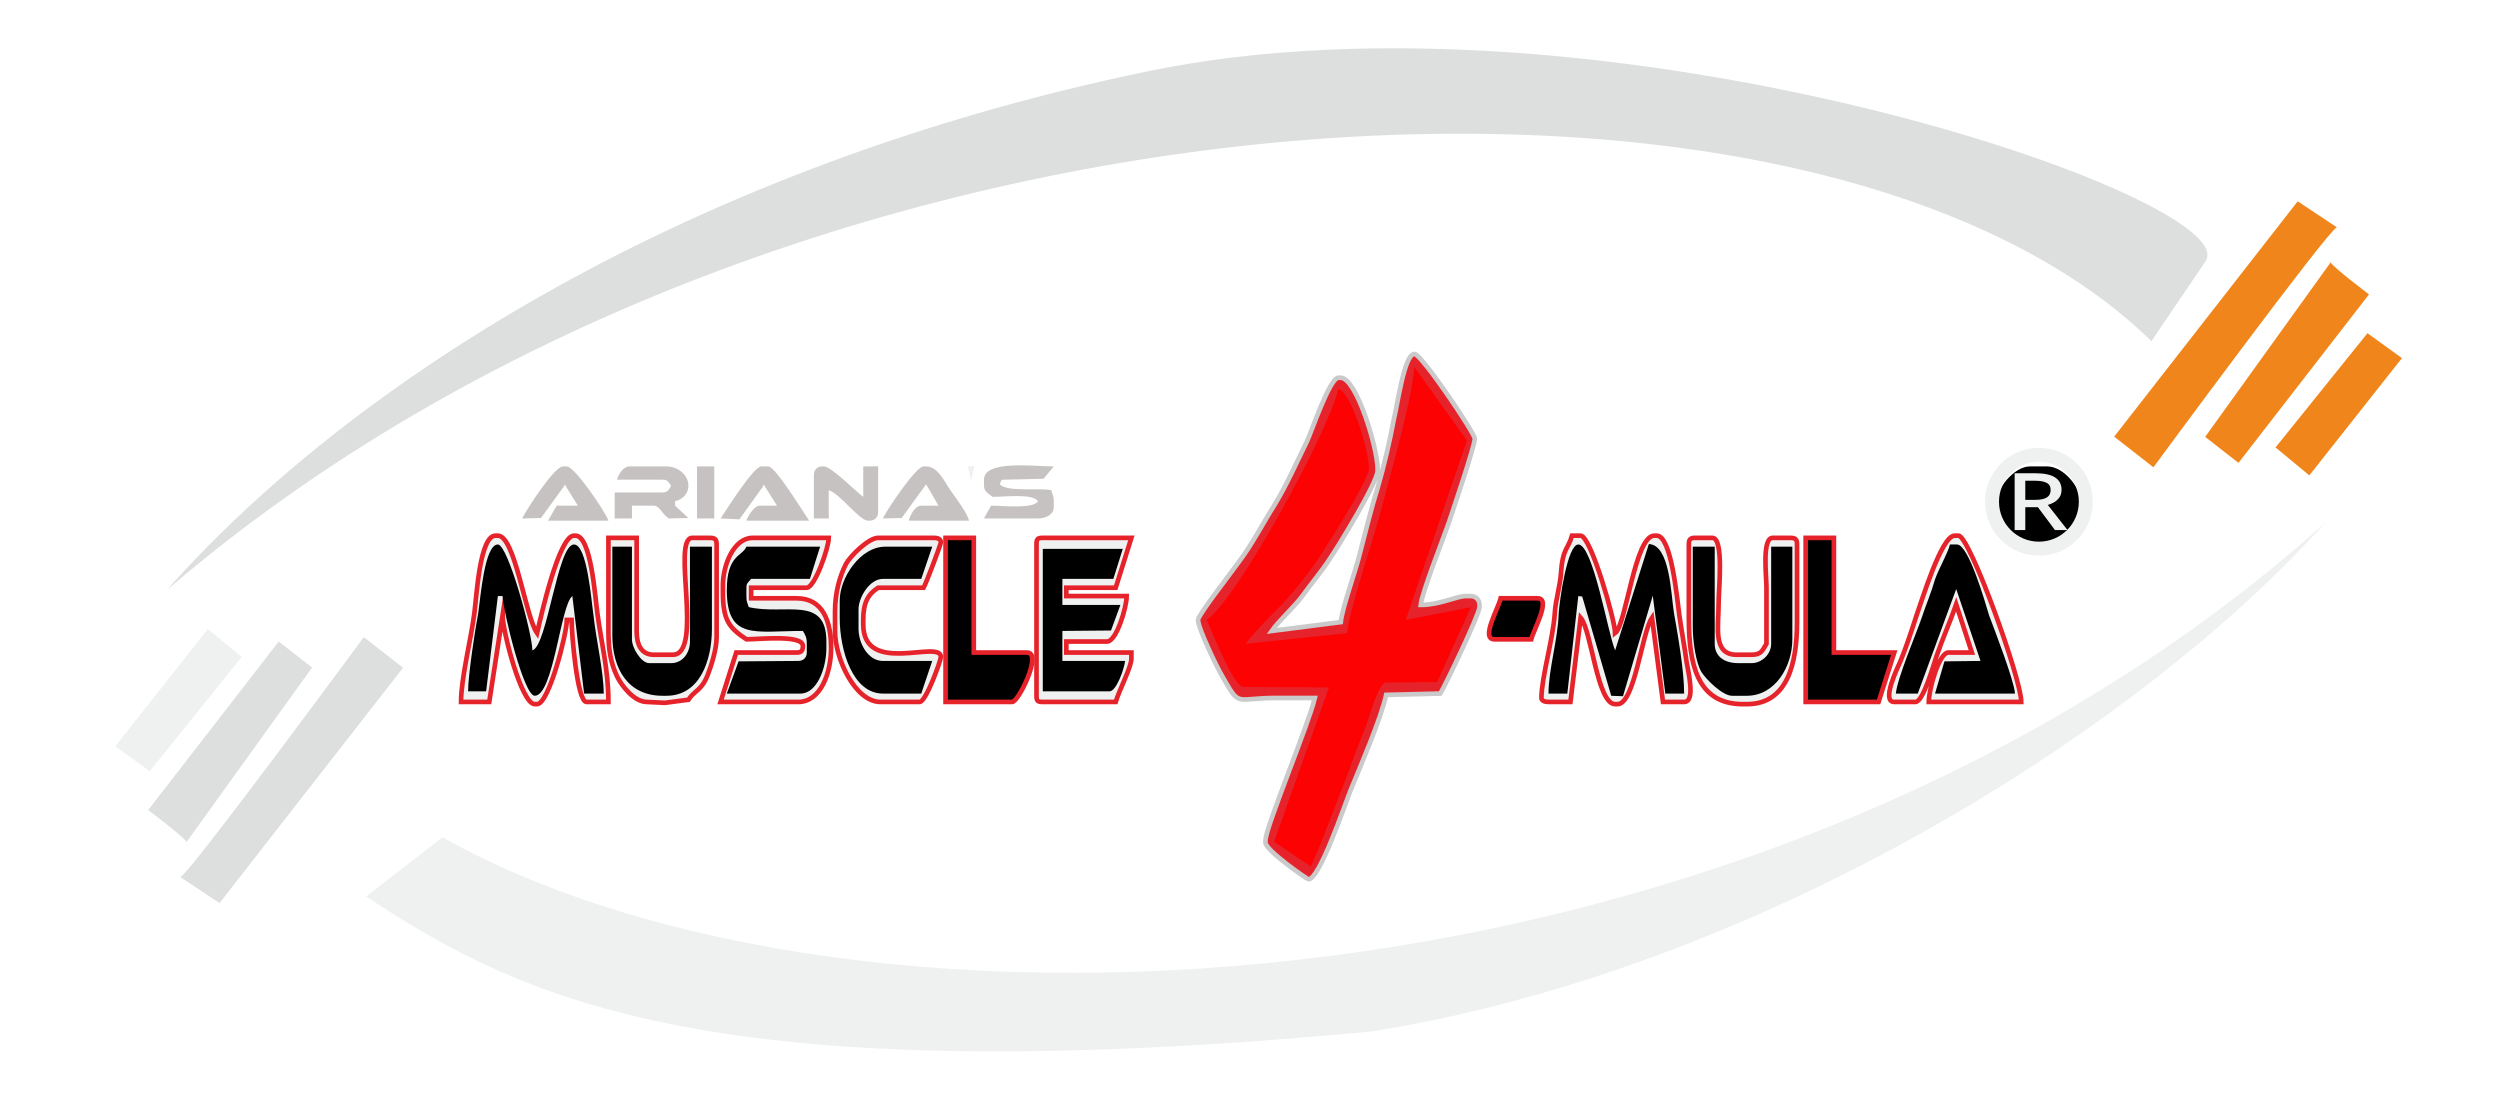
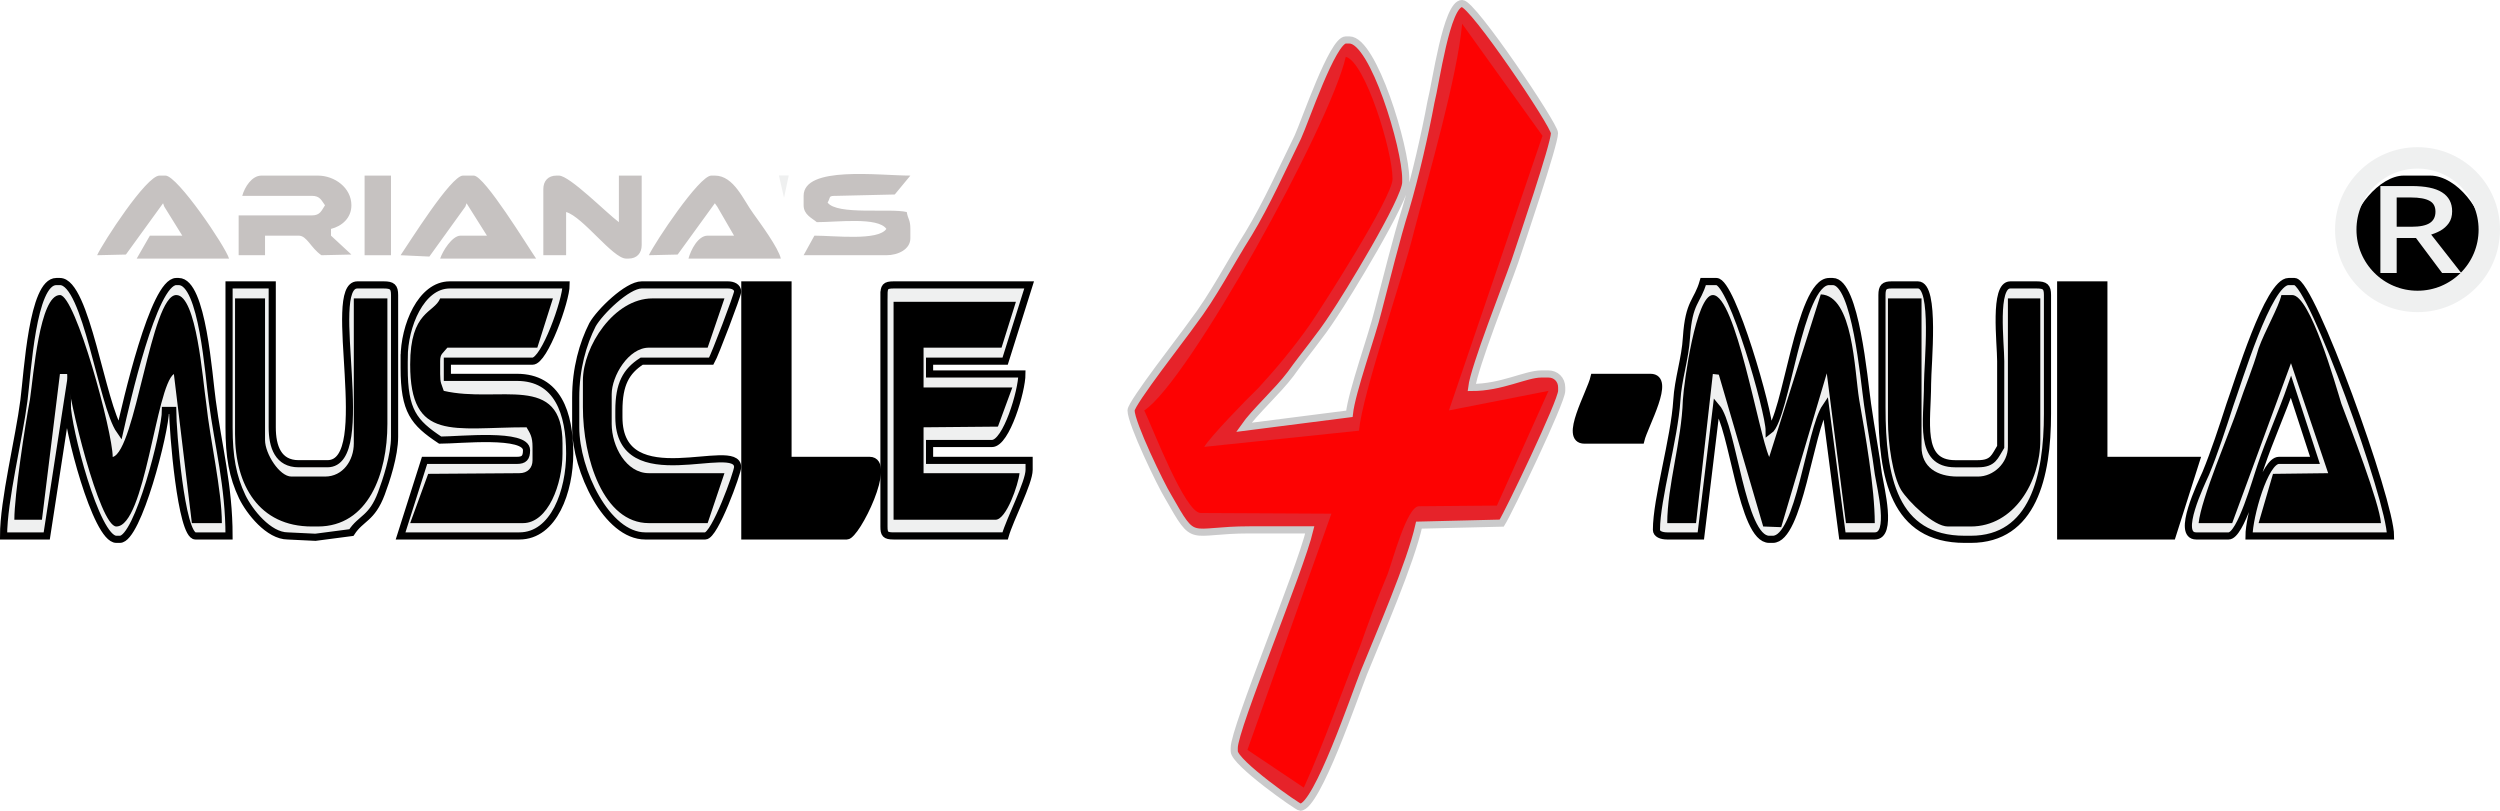
- <svg xmlns="http://www.w3.org/2000/svg" id="svg" viewBox="171.61 318.58 405.11 178.2">
-   <path opacity="0" d="M171.896 318.868h404.545v177.638H171.896z" fill="#332d2b" fill-rule="evenodd" stroke="#dddede" stroke-width=".756" stroke-miterlimit="22.926" />
+ <svg xmlns="http://www.w3.org/2000/svg" id="svg" viewBox="245.94 375.56 264.8 85.88">
  <path d="M388.867 419.39l-11.181 1.43c1.144-1.645 3.557-3.79 4.955-5.648 1.525-2.144 3.05-3.86 4.574-6.218 1.27-1.858 7.623-12.222 7.623-14.08v-.358c0-3.36-3.43-14.724-5.971-14.724h-.382c-1.397 0-4.32 8.649-5.082 10.293-1.651 3.359-3.303 7.076-5.209 10.22-2.033 3.217-3.684 6.505-5.971 9.507-.89 1.287-6.48 8.434-6.48 9.22 0 1.358 3.176 7.934 3.939 9.15 2.922 5.145 2.033 3.501 8.64 3.501h6.352c-1.017 4.289-8.004 21.014-8.004 23.087v.357c0 1.216 6.733 5.933 6.987 5.933 1.78 0 5.844-12.008 6.734-14.224 1.652-4.074 4.955-11.65 5.844-15.653l8.767-.214c.762-1.216 6.352-12.866 6.352-14.01v-.357c0-.858-.635-1.43-1.397-1.43h-.763c-1.651 0-4.192 1.43-7.369 1.43.255-2.144 3.685-10.793 4.574-13.366.636-1.93 4.193-12.365 4.193-13.58 0-.858-8.64-13.723-9.783-13.723-1.652 0-2.795 8.505-3.303 10.435-.636 3.43-1.652 7.862-2.668 11.293-1.017 3.216-2.033 7.433-2.923 10.793-.634 2.645-2.794 8.577-3.048 10.936z" fill="#e6232a" fill-rule="evenodd" stroke="#cacacb" stroke-width=".756" stroke-miterlimit="22.926" />
  <path d="M389.883 421.177l-16.39 1.715c.636-1.072 4.447-5.004 5.718-6.218 1.905-2.073 3.811-4.36 5.463-6.72 1.27-1.858 8.766-13.508 8.766-15.438 0-3.002-2.922-12.437-4.955-12.937-1.652 7.22-16.643 34.38-21.344 37.453.889 1.859 4.32 10.864 5.971 10.864l13.849.072-8.894 25.017 5.972 4.002c2.032-4.432 4.065-10.292 5.97-15.01.89-2.502 1.78-4.932 2.923-7.648.508-1.358 2.033-7.147 3.303-7.147l8.259-.072 5.463-12.15-10.546 2.072 9.91-29.09-8.512-11.865c-.508 5.646-3.557 16.082-5.082 21.943-1.27 5.218-5.463 17.154-5.844 21.157" fill="#fd0202" fill-rule="evenodd" />
-   <path d="M246.316 432.327h4.574l2.16-14.01c0 2.43 3.049 14.367 5.209 14.367h.38c1.906 0 4.828-11.436 4.828-13.652h.763c0 2.073.89 13.295 2.414 13.295h3.557c0-5.29-1.143-9.507-1.779-14.295-.38-2.645-1.016-12.652-3.557-12.652h-.254c-2.414 0-5.336 13.009-5.971 15.797-1.906-2.717-3.558-15.797-6.353-15.797h-.381c-2.541 0-3.05 9.65-3.43 12.58-.508 4.003-2.16 10.578-2.16 14.367zM421.391 431.683c0 .43.509.644 1.144.644h3.557l1.652-13.652c1.779 2.073 2.668 14.01 5.59 14.01h.381c2.796 0 3.939-11.58 5.59-14.01l1.78 13.652h3.43c1.905 0 .635-5.004.38-6.576-.254-2.073-.762-4.646-1.143-7.362-.38-2.645-1.27-13.009-3.684-13.009h-.382c-3.175 0-4.573 14.51-6.352 15.797 0-2.002-3.939-15.797-5.59-15.797h-1.398c-.635 2.216-1.524 2.073-1.778 5.933-.127 2.216-.89 4.431-1.017 6.647-.254 4.074-2.16 10.435-2.16 13.723zM288.75 413.457v1.072c0 4.575 1.017 5.79 3.812 7.648 2.033 0 9.148-.786 9.148 1.072 0 .786-.254 1.073-1.016 1.073h-9.783l-2.541 8.005h12.577c3.685 0 5.336-4.789 5.336-8.72 0-4.289-1.27-8.077-5.59-8.077h-7.368v-1.715h9.02c1.27 0 3.558-6.433 3.558-8.077h-12.324c-3.05 0-4.828 4.36-4.828 7.719zM339.57 406.81v24.516c0 .786.128 1 1.017 1h11.816c.508-1.786 2.541-5.646 2.541-7.004v-1H344.4v-1.787h6.606c1.525 0 3.177-5.576 3.177-7.363h-9.783v-1.357h8.004l2.541-8.077h-14.357c-.89 0-1.016.214-1.016 1.072zM478.564 432.327h3.43c1.27 0 2.922-6.004 3.43-7.434.89-2.644 2.288-5.79 3.177-8.363l2.541 7.792h-3.812c-1.524 0-3.176 6.003-3.176 8.005h14.992c0-3.717-8.385-26.947-10.164-26.947h-.635c-2.16 0-5.336 10.65-6.226 13.08-.762 2.36-1.651 5.075-2.54 7.22-.509 1.143-3.177 6.647-1.017 6.647zM445.277 406.81v11.865c0 7.433 1.27 14.01 8.766 14.01h.636c6.606 0 8.13-6.648 8.13-13.295v-12.58c0-.858-.253-1.072-1.143-1.072h-2.795c-1.779 0-1.016 6.147-1.016 8.077v9.077c-.635 1-.763 1.787-2.414 1.787h-2.414c-3.939 0-2.922-4.503-2.922-8.434 0-2.073.889-10.507-1.017-10.507h-2.795c-.762 0-1.016.214-1.016 1.072zM270.201 420.82c0 3.144.381 5.217 1.398 7.361.762 1.572 2.795 4.146 4.828 4.146l2.922.142 3.811-.5c1.017-1.572 2.16-1.43 3.177-4.145.508-1.358 1.397-4.003 1.397-6.004v-15.01c0-.858-.254-1.072-1.143-1.072h-2.795c-3.43 0 1.905 18.94-3.177 18.94h-3.049c-2.16 0-2.795-1.786-2.795-3.859v-15.081h-4.574zM306.919 417.674v3.145c0 4.574 3.303 11.508 7.369 11.508h6.352c1.017 0 3.43-6.719 3.43-7.29 0-2.931-12.577 3.144-12.577-5.29v-.715c0-2.787.762-4.145 2.414-5.217h7.369c.38-.644 2.795-7.005 2.795-7.363 0-.5-.509-.714-1.017-.714h-9.147c-1.525 0-4.447 2.859-5.21 4.217-1.016 2.001-1.778 4.646-1.778 7.72z" fill="#eff0f0" fill-rule="evenodd" stroke="#e6232a" stroke-width=".756" stroke-miterlimit="22.926" />
+   <path d="M246.316 432.327h4.574l2.16-14.01c0 2.43 3.049 14.367 5.209 14.367h.38c1.906 0 4.828-11.436 4.828-13.652h.763c0 2.073.89 13.295 2.414 13.295h3.557c0-5.29-1.143-9.507-1.779-14.295-.38-2.645-1.016-12.652-3.557-12.652h-.254c-2.414 0-5.336 13.009-5.971 15.797-1.906-2.717-3.558-15.797-6.353-15.797h-.381c-2.541 0-3.05 9.65-3.43 12.58-.508 4.003-2.16 10.578-2.16 14.367zM421.391 431.683c0 .43.509.644 1.144.644h3.557l1.652-13.652c1.779 2.073 2.668 14.01 5.59 14.01h.381c2.796 0 3.939-11.58 5.59-14.01l1.78 13.652h3.43c1.905 0 .635-5.004.38-6.576-.254-2.073-.762-4.646-1.143-7.362-.38-2.645-1.27-13.009-3.684-13.009h-.382c-3.175 0-4.573 14.51-6.352 15.797 0-2.002-3.939-15.797-5.59-15.797h-1.398c-.635 2.216-1.524 2.073-1.778 5.933-.127 2.216-.89 4.431-1.017 6.647-.254 4.074-2.16 10.435-2.16 13.723zM288.75 413.457v1.072c0 4.575 1.017 5.79 3.812 7.648 2.033 0 9.148-.786 9.148 1.072 0 .786-.254 1.073-1.016 1.073h-9.783l-2.541 8.005h12.577c3.685 0 5.336-4.789 5.336-8.72 0-4.289-1.27-8.077-5.59-8.077h-7.368v-1.715h9.02c1.27 0 3.558-6.433 3.558-8.077h-12.324c-3.05 0-4.828 4.36-4.828 7.719zM339.57 406.81v24.516c0 .786.128 1 1.017 1h11.816c.508-1.786 2.541-5.646 2.541-7.004v-1H344.4v-1.787h6.606c1.525 0 3.177-5.576 3.177-7.363h-9.783v-1.357h8.004l2.541-8.077h-14.357c-.89 0-1.016.214-1.016 1.072zM478.564 432.327h3.43c1.27 0 2.922-6.004 3.43-7.434.89-2.644 2.288-5.79 3.177-8.363l2.541 7.792h-3.812c-1.524 0-3.176 6.003-3.176 8.005h14.992c0-3.717-8.385-26.947-10.164-26.947h-.635c-2.16 0-5.336 10.65-6.226 13.08-.762 2.36-1.651 5.075-2.54 7.22-.509 1.143-3.177 6.647-1.017 6.647zM445.277 406.81v11.865c0 7.433 1.27 14.01 8.766 14.01h.636c6.606 0 8.13-6.648 8.13-13.295v-12.58c0-.858-.253-1.072-1.143-1.072h-2.795c-1.779 0-1.016 6.147-1.016 8.077v9.077c-.635 1-.763 1.787-2.414 1.787h-2.414c-3.939 0-2.922-4.503-2.922-8.434 0-2.073.889-10.507-1.017-10.507h-2.795c-.762 0-1.016.214-1.016 1.072zM270.201 420.82c0 3.144.381 5.217 1.398 7.361.762 1.572 2.795 4.146 4.828 4.146l2.922.142 3.811-.5c1.017-1.572 2.16-1.43 3.177-4.145.508-1.358 1.397-4.003 1.397-6.004v-15.01c0-.858-.254-1.072-1.143-1.072h-2.795c-3.43 0 1.905 18.94-3.177 18.94h-3.049c-2.16 0-2.795-1.786-2.795-3.859v-15.081h-4.574zM306.919 417.674v3.145c0 4.574 3.303 11.508 7.369 11.508h6.352c1.017 0 3.43-6.719 3.43-7.29 0-2.931-12.577 3.144-12.577-5.29v-.715c0-2.787.762-4.145 2.414-5.217h7.369c.38-.644 2.795-7.005 2.795-7.363 0-.5-.509-.714-1.017-.714h-9.147c-1.525 0-4.447 2.859-5.21 4.217-1.016 2.001-1.778 4.646-1.778 7.72z" fill="#eff0f0" fill-rule="evenodd" stroke="currentColor" stroke-width=".756" stroke-miterlimit="22.926" />
  <path d="M422.535 430.969h3.049l1.779-15.797.635.072 4.7 16.082 1.907.072 4.827-16.297 2.033 15.868h3.05c0-3.717-1.017-9.507-1.652-13.08-.508-3.146-.636-11.008-4.066-11.15l-5.463 17.225c-1.143-2.573-3.557-17.154-5.971-17.154-1.78 0-3.05 9.149-3.176 11.15-.128 4.289-1.652 9.077-1.652 13.009M247.46 430.611h2.922l1.905-15.439h.763c.127 2.574 3.43 16.154 5.209 16.154 3.049 0 4.192-14.796 6.098-16.154l1.906 15.797h3.176c0-3.503-1.27-8.935-1.652-12.652-.38-2.501-1.016-11.507-3.176-11.507-2.668 0-4.32 16.51-6.733 17.154 0-2.645-3.94-17.154-5.59-17.154-2.16 0-2.796 8.505-3.177 11.078-.508 2.645-1.652 10.15-1.652 12.723M289.386 414.172c0 8.22 4.574 6.647 12.324 6.647.38.643.635 1 .635 2.073v1.43c0 .786-.508 1.358-1.398 1.358l-9.655.07-1.906 5.219h11.943c2.668 0 4.192-4.146 4.192-7.362v-1.072c0-7.577-6.734-4.218-12.578-5.576-.254-.786-.38-.786-.38-1.787v-1.357c0-.787.253-.787.762-1.43h9.528l1.652-5.218h-11.943c-.635 1.573-3.176 1.287-3.176 7.005M478.818 430.969h3.557l6.226-16.94 3.939 11.65-5.845.072-1.524 5.218h12.959c-.127-2.073-3.304-10.293-4.193-12.652-.635-2.072-3.303-11.507-5.209-11.507h-1.143c-.255 1.215-1.78 3.86-2.414 5.647-.636 2.215-1.398 3.93-2.16 6.218-.89 2.644-3.939 9.72-4.193 12.294M340.587 430.611h10.8c1.143 0 2.413-3.716 2.54-4.931h-10.164v-4.86l7.878-.072 1.524-4.146h-9.402v-4.217h8.259l1.524-4.86h-12.959zM445.912 420.104c0 2.43.508 5.861 1.398 7.362.762 1.215 3.43 3.86 4.955 3.86h2.414c4.573 0 7.369-4.717 7.369-9.149v-15.01h-3.431v15.725c0 1.715-1.525 3.145-3.176 3.145h-2.16c-2.16 0-3.812-1-3.812-3.145v-15.725h-3.557z" fill="currentColor" fill-rule="evenodd" />
-   <path d="M464.207 432.327h11.816l2.541-8.005h-9.783v-18.584h-4.574zM324.833 432.327h10.8c1.016 0 4.954-8.005 2.413-8.005h-8.64v-18.584h-4.573z" fill="currentColor" fill-rule="evenodd" stroke="#e6232a" stroke-width=".756" stroke-miterlimit="22.926" />
+   <path d="M464.207 432.327h11.816l2.541-8.005h-9.783v-18.584h-4.574zM324.833 432.327h10.8c1.016 0 4.954-8.005 2.413-8.005h-8.64v-18.584h-4.573z" fill="currentColor" fill-rule="evenodd" stroke="currentColor" stroke-width=".756" stroke-miterlimit="22.926" />
  <path d="M270.836 421.534c0 5.432 2.542 9.792 8.132 9.792h.635c5.336 0 7.369-5.575 7.369-10.865v-13.294h-3.557v15.368c0 1.787-1.144 3.502-3.05 3.502h-3.557c-1.27 0-2.795-2.43-2.795-3.86v-15.01h-3.177zM307.681 415.887v2.788c0 5.432 2.16 12.294 6.988 12.294h6.225l1.78-5.29h-8.005c-2.414 0-3.939-2.859-3.939-5.218v-3.144c0-1.93 1.78-4.932 3.94-4.932h6.224l1.78-5.218h-7.624c-4.066 0-7.369 5.075-7.369 8.72" fill="currentColor" fill-rule="evenodd" />
  <path d="M494.953 400.52c0 3.645 3.177 7.29 6.734 7.29 3.939 0 7.37-3.073 7.37-7.004 0-2.93-2.923-6.647-5.718-6.647h-2.795c-2.541 0-5.59 3.645-5.59 6.361" fill-rule="evenodd" />
  <path d="M288.37 402.593l3.049.143 3.811-5.29.127-.357 2.16 3.431h-2.795c-.89 0-1.906 1.644-2.16 2.43h10.164c-.89-1.286-5.463-8.791-6.606-8.791h-1.144c-1.27 0-5.717 7.147-6.606 8.434M314.67 402.593l3.048-.072 3.939-5.432.254.358 1.779 3.073h-2.796c-1.016 0-1.778 1.5-2.032 2.43h9.783c-.255-1.143-2.16-3.717-2.923-4.789-1.016-1.358-2.032-4.002-4.065-4.002h-.381c-1.27 0-5.972 7.076-6.607 8.434M331.059 396.303v1c0 1.001.889 1.359 1.397 1.788 2.16 0 6.48-.572 7.369.714-.89 1.287-5.463.715-7.623.715l-1.143 2.073h8.766c1.27 0 2.54-.644 2.54-1.787v-1c0-1.002-.253-1.002-.38-1.788-1.779-.428-7.369.358-8.385-1 .38-.643 0-.715 1.016-.715l6.098-.143 1.652-2.001c-3.303 0-11.307-1.073-11.307 2.144M271.599 396.303h7.369c.89 0 1.016.5 1.397 1-.38.572-.508 1.073-1.397 1.073h-7.75v4.217h2.795v-2.073h3.557c.89 0 1.27 1.287 2.414 2.073l3.176-.072-2.16-2.001v-.715c1.144-.285 2.16-1.143 2.16-2.501 0-1.859-1.778-3.145-3.557-3.145h-5.971c-1.017 0-1.779 1.215-2.033 2.144M256.226 402.593l3.049-.072 3.938-5.432.128.358 1.906 3.073h-3.431l-1.397 2.43h9.782c-.38-1.286-5.463-8.791-6.734-8.791h-.634c-1.398 0-5.972 7.076-6.607 8.434M303.489 395.588v7.005h2.414v-4.575c1.778.5 4.954 4.932 6.352 4.932h.254c.89 0 1.398-.572 1.398-1.43v-7.361h-2.414v4.932c-1.27-.93-5.21-4.932-6.353-4.932h-.254c-.89 0-1.397.572-1.397 1.43" fill="#c6c2c1" fill-rule="evenodd" />
-   <path d="M413.768 422.177h5.972c.38-1.572 3.303-6.647 1.016-6.647h-5.971c-.381 1.644-3.304 6.647-1.017 6.647z" fill="currentColor" fill-rule="evenodd" stroke="#e6232a" stroke-width=".756" stroke-miterlimit="22.926" />
+   <path d="M413.768 422.177h5.972c.38-1.572 3.303-6.647 1.016-6.647h-5.971c-.381 1.644-3.304 6.647-1.017 6.647z" fill="currentColor" fill-rule="evenodd" stroke="currentColor" stroke-width=".756" stroke-miterlimit="22.926" />
  <path d="M284.558 402.593h2.795v-8.434h-2.795z" fill="#c6c2c1" fill-rule="evenodd" />
-   <path d="M198.672 414.172c98.74-84.892 266.277-94.324 321.565-40.312l8.766-12.937c6.818-10.063-97.549-46.04-171.282-30.816s-128.839 49.969-159.049 84.065" fill="#dddede" fill-rule="evenodd" />
-   <path d="M243.323 454.263c67.441 37.821 214.392 30.416 305.044-50.956-30.418 33.909-92.232 72.534-154.546 82.419-106.55 10.021-137.39-5.032-162.878-21.879zM195.877 443.548l-5.59-4.038 15.01-19.004 5.477 4.53z" fill="#eff0f0" fill-rule="evenodd" />
-   <path d="M201.835 455.035c-.216-.686-6.212-5.197-6.212-5.197l21.154-27.304 5.4 4.218zM200.832 460.703c1.203-.136 29.73-38.883 29.73-38.883l6.361 4.965-29.739 38.134z" fill="#dddede" fill-rule="evenodd" />
-   <path d="M555.243 372.573l5.59 4.038-15.011 19.004-5.477-4.53zM549.284 361.086c.217.685 6.212 5.197 6.212 5.197l-21.153 27.304-5.4-4.218zM550.288 355.419c-1.203.135-29.73 38.882-29.73 38.882l-6.362-4.964 29.74-38.135z" fill="#f0861b" fill-rule="evenodd" />
  <path d="M502.005 392.284a7.601 7.601 0 110 15.204 7.601 7.601 0 01-7.602-7.602 7.601 7.601 0 017.602-7.602z" fill="none" stroke="#eff0f0" stroke-width="2.268" stroke-miterlimit="22.926" />
  <text style="-inkscape-font-specification:MicrosoftYaHeiRegular" transform="matrix(1.33333 0 0 1.04946 496.673 404.365)" font-weight="400" font-size="11.987" font-family="MicrosoftYaHeiRegular" fill="#eff0f0" stroke="#eff0f0" stroke-width=".216" stroke-miterlimit="22.926">
    <tspan y="0" x="0">R</tspan>
  </text>
  <path d="M328.442 394.148h1.04l-.498 2.365z" fill="#eff0f0" fill-rule="evenodd" />
</svg>
